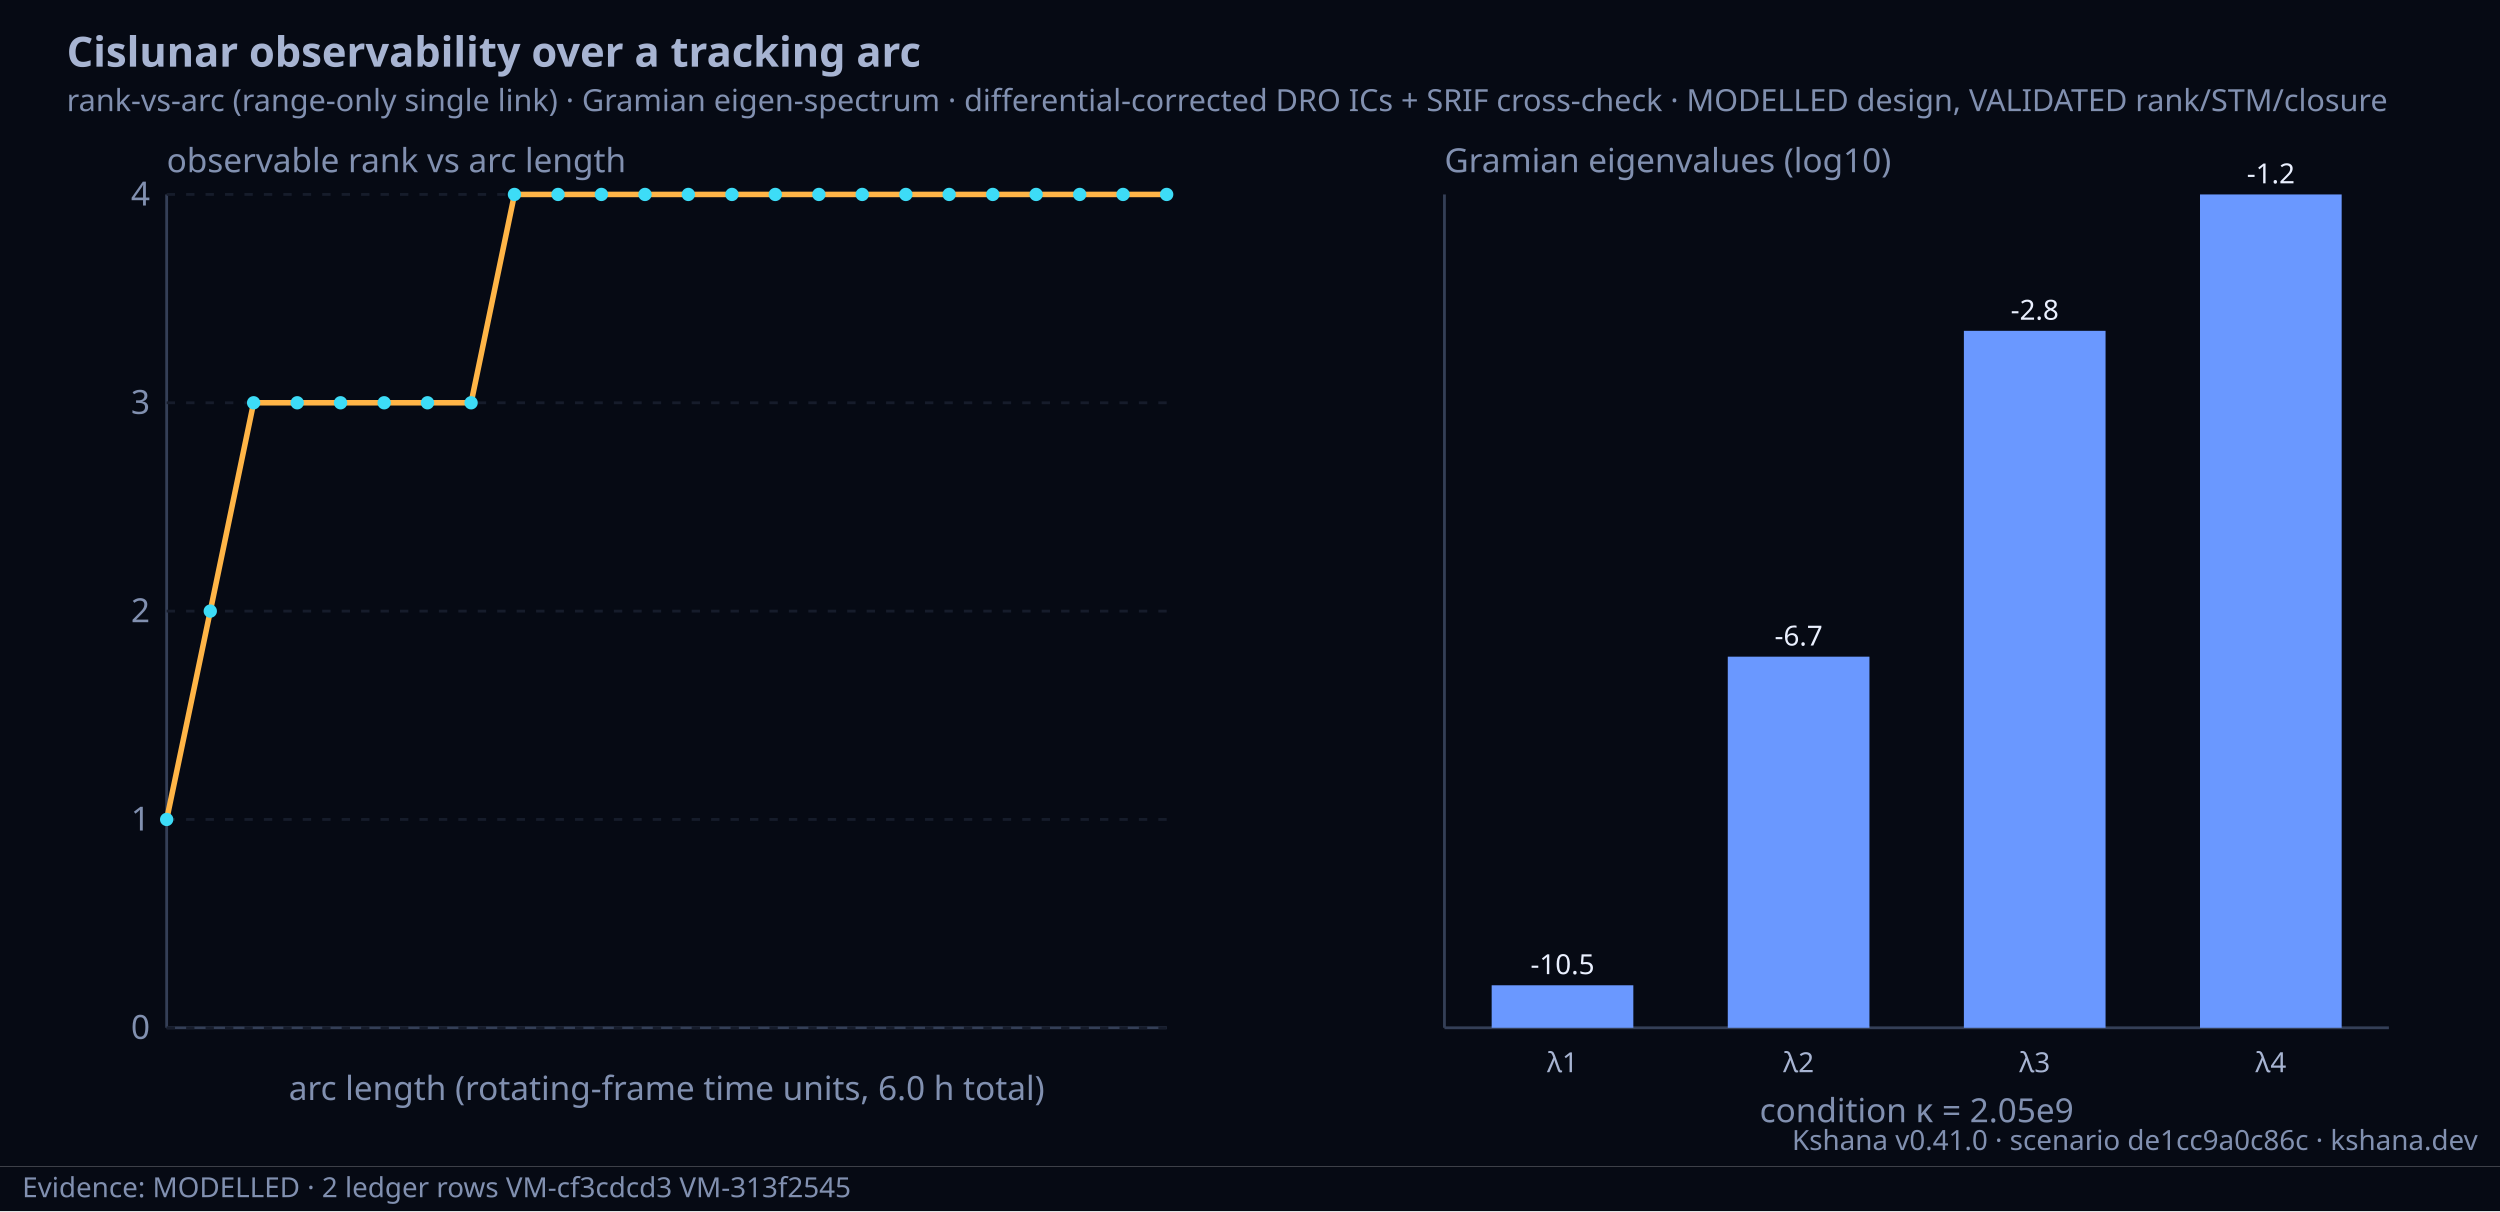
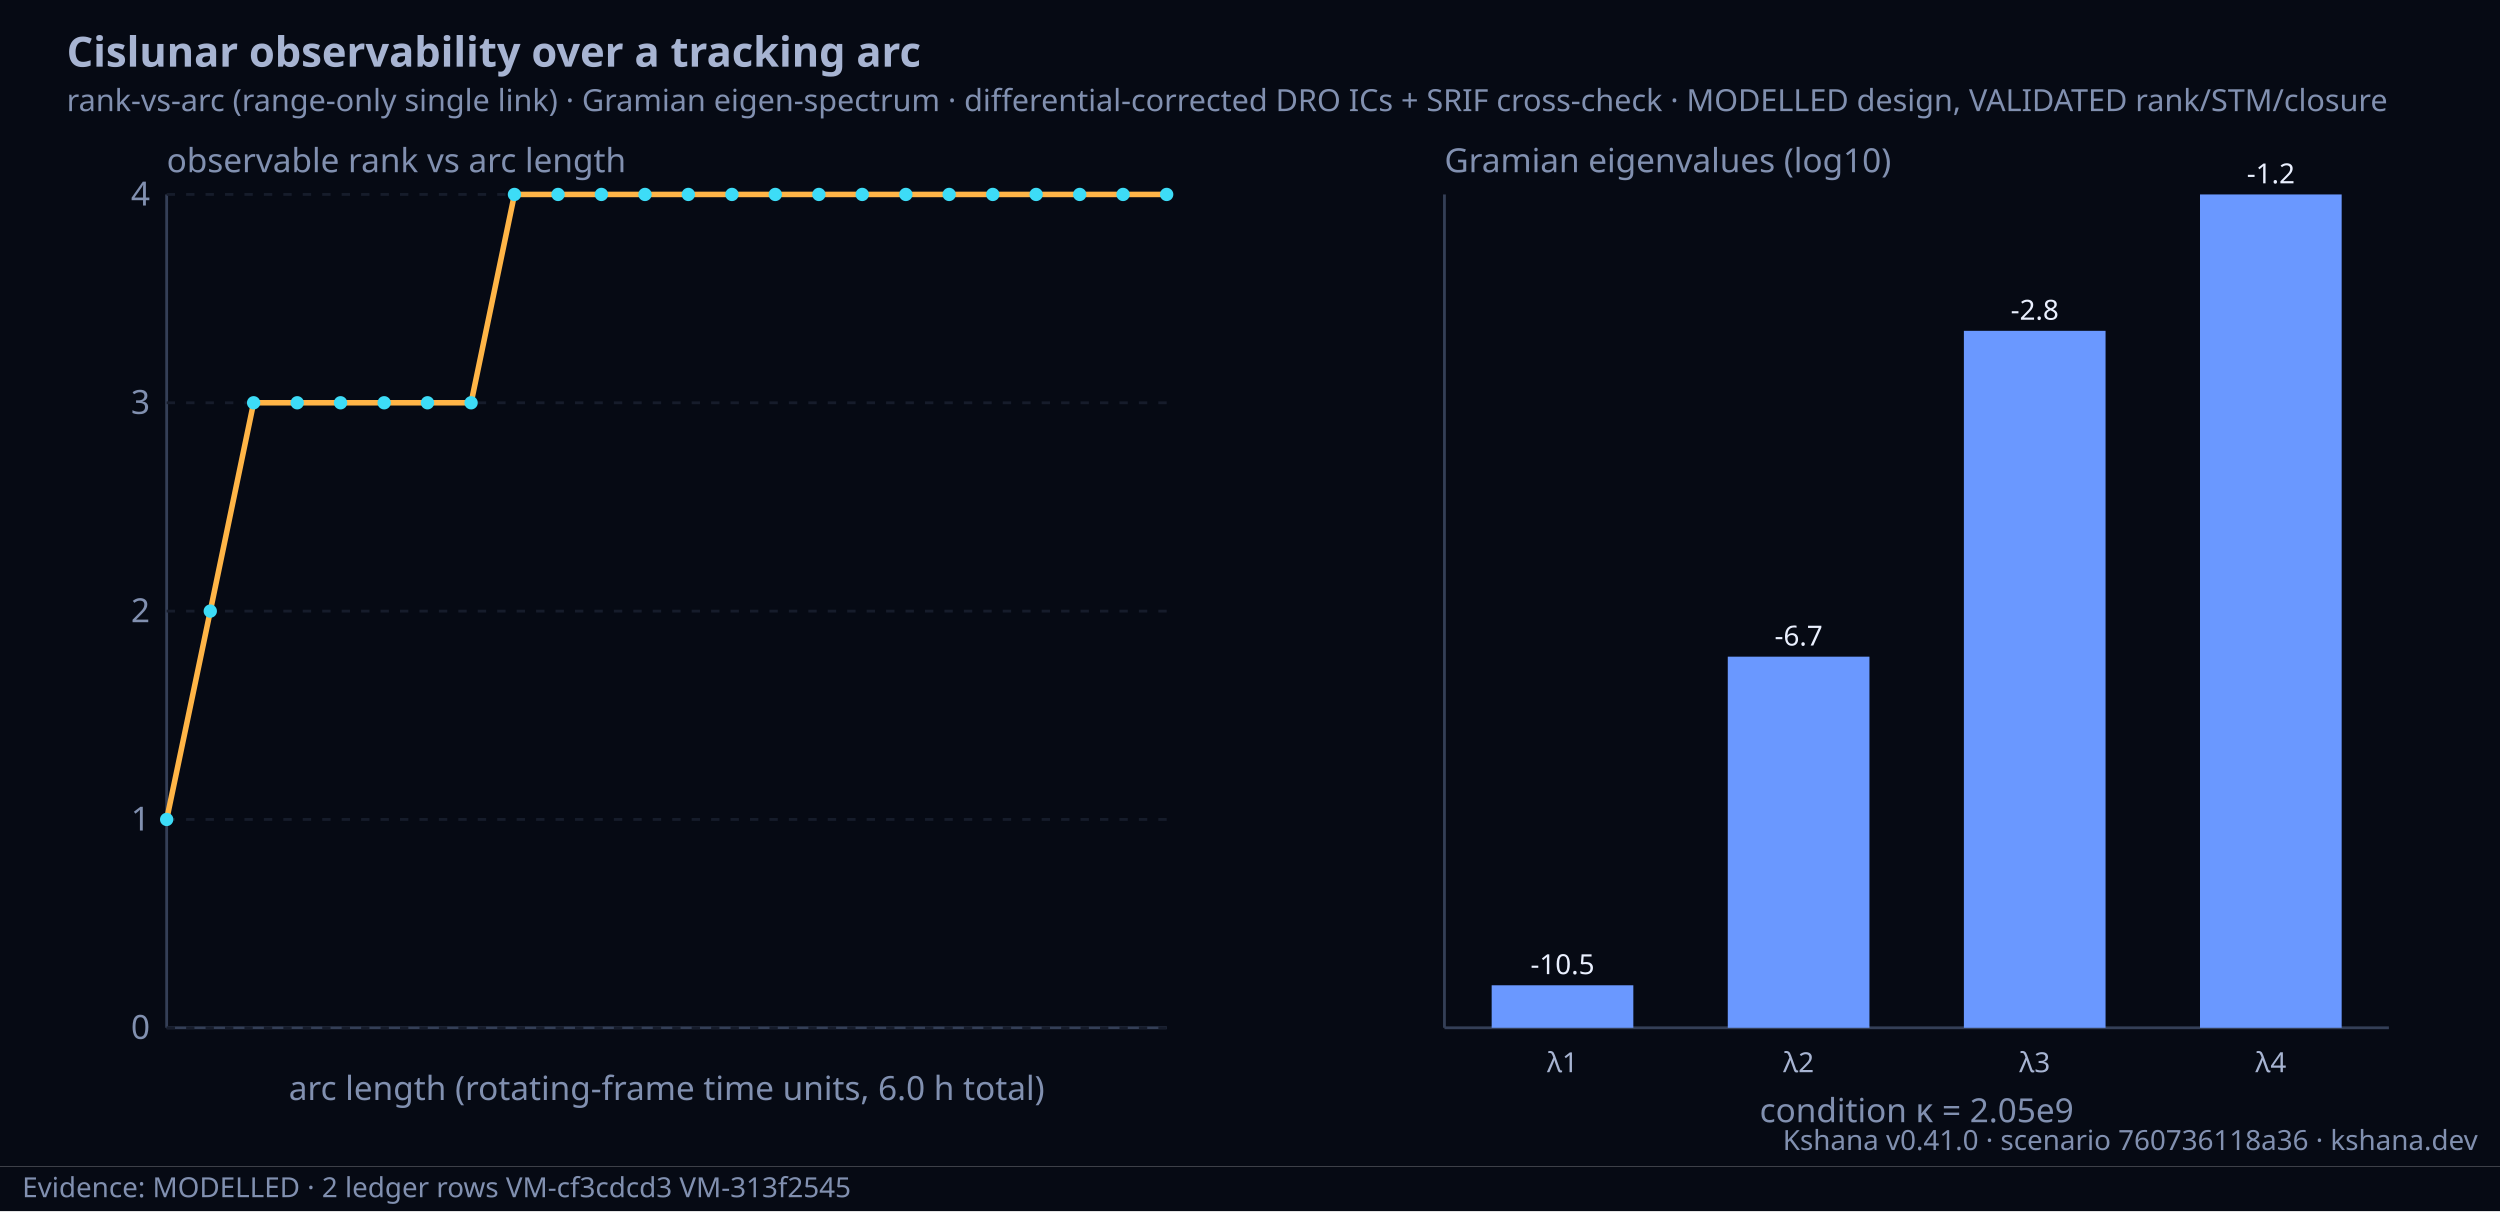
<svg xmlns="http://www.w3.org/2000/svg" width="900" height="436" font-family="Geist, ui-sans-serif, system-ui, sans-serif" font-size="12" fill="#A7B4D2">
  <rect width="900" height="420" fill="#060A14" />
  <text x="24" y="24" font-size="15" font-weight="bold">Cislunar observability over a tracking arc</text>
  <text x="24" y="40" font-size="11" fill="#8190B0">rank-vs-arc (range-only single link) · Gramian eigen-spectrum · differential-corrected DRO ICs + SRIF cross-check · MODELLED design, VALIDATED rank/STM/closure</text>
  <text x="60" y="62" font-size="12" fill="#8190B0">observable rank vs arc length</text>
  <line x1="60" y1="70" x2="60" y2="370" stroke="#343F57" />
  <line x1="60" y1="370" x2="420" y2="370" stroke="#343F57" />
  <line x1="60" y1="370.0" x2="420" y2="370.0" stroke="#161C2B" stroke-dasharray="3 4" />
  <text x="54" y="374.0" text-anchor="end" fill="#8190B0">0</text>
  <line x1="60" y1="295.0" x2="420" y2="295.0" stroke="#161C2B" stroke-dasharray="3 4" />
  <text x="54" y="299.0" text-anchor="end" fill="#8190B0">1</text>
  <line x1="60" y1="220.0" x2="420" y2="220.0" stroke="#161C2B" stroke-dasharray="3 4" />
  <text x="54" y="224.0" text-anchor="end" fill="#8190B0">2</text>
  <line x1="60" y1="145.0" x2="420" y2="145.0" stroke="#161C2B" stroke-dasharray="3 4" />
  <text x="54" y="149.0" text-anchor="end" fill="#8190B0">3</text>
  <line x1="60" y1="70.0" x2="420" y2="70.0" stroke="#161C2B" stroke-dasharray="3 4" />
  <text x="54" y="74.0" text-anchor="end" fill="#8190B0">4</text>
  <polyline fill="none" stroke="#FFB547" stroke-width="2" points="60.0,295.0 75.7,220.0 91.3,145.0 107.0,145.0 122.6,145.0 138.3,145.0 153.9,145.0 169.6,145.0 185.2,70.0 200.9,70.0 216.5,70.0 232.2,70.0 247.8,70.0 263.5,70.0 279.1,70.0 294.8,70.0 310.4,70.0 326.1,70.0 341.7,70.0 357.4,70.0 373.0,70.0 388.7,70.0 404.3,70.0 420.0,70.0" />
  <circle cx="60.0" cy="295.0" r="2.4" fill="#3DDCF7" />
  <circle cx="75.7" cy="220.0" r="2.4" fill="#3DDCF7" />
  <circle cx="91.3" cy="145.0" r="2.4" fill="#3DDCF7" />
  <circle cx="107.0" cy="145.0" r="2.4" fill="#3DDCF7" />
  <circle cx="122.6" cy="145.0" r="2.4" fill="#3DDCF7" />
  <circle cx="138.3" cy="145.0" r="2.4" fill="#3DDCF7" />
  <circle cx="153.9" cy="145.0" r="2.4" fill="#3DDCF7" />
  <circle cx="169.6" cy="145.0" r="2.4" fill="#3DDCF7" />
  <circle cx="185.2" cy="70.0" r="2.4" fill="#3DDCF7" />
  <circle cx="200.9" cy="70.0" r="2.4" fill="#3DDCF7" />
  <circle cx="216.5" cy="70.0" r="2.4" fill="#3DDCF7" />
  <circle cx="232.2" cy="70.0" r="2.4" fill="#3DDCF7" />
  <circle cx="247.8" cy="70.0" r="2.4" fill="#3DDCF7" />
  <circle cx="263.5" cy="70.0" r="2.4" fill="#3DDCF7" />
  <circle cx="279.1" cy="70.0" r="2.4" fill="#3DDCF7" />
  <circle cx="294.8" cy="70.0" r="2.4" fill="#3DDCF7" />
  <circle cx="310.4" cy="70.0" r="2.4" fill="#3DDCF7" />
  <circle cx="326.1" cy="70.0" r="2.4" fill="#3DDCF7" />
  <circle cx="341.7" cy="70.0" r="2.4" fill="#3DDCF7" />
  <circle cx="357.4" cy="70.0" r="2.4" fill="#3DDCF7" />
  <circle cx="373.0" cy="70.0" r="2.4" fill="#3DDCF7" />
  <circle cx="388.7" cy="70.0" r="2.4" fill="#3DDCF7" />
  <circle cx="404.3" cy="70.0" r="2.4" fill="#3DDCF7" />
  <circle cx="420.0" cy="70.0" r="2.4" fill="#3DDCF7" />
  <text x="240" y="396" text-anchor="middle" fill="#8190B0">arc length (rotating-frame time units, 6.0 h total)</text>
  <text x="520" y="62" font-size="12" fill="#8190B0">Gramian eigenvalues (log10)</text>
  <line x1="520" y1="70" x2="520" y2="370" stroke="#343F57" />
  <line x1="520" y1="370" x2="860" y2="370" stroke="#343F57" />
  <rect x="537.0" y="354.7" width="51.0" height="15.3" fill="#6A98FF" />
  <text x="562.5" y="350.7" text-anchor="middle" font-size="10" fill="#EAF0FF">-10.5</text>
  <text x="562.5" y="386.0" text-anchor="middle" font-size="10">λ1</text>
  <rect x="622.0" y="236.4" width="51.0" height="133.6" fill="#6A98FF" />
  <text x="647.5" y="232.4" text-anchor="middle" font-size="10" fill="#EAF0FF">-6.7</text>
  <text x="647.5" y="386.0" text-anchor="middle" font-size="10">λ2</text>
  <rect x="707.0" y="119.1" width="51.0" height="250.9" fill="#6A98FF" />
  <text x="732.5" y="115.1" text-anchor="middle" font-size="10" fill="#EAF0FF">-2.8</text>
  <text x="732.5" y="386.0" text-anchor="middle" font-size="10">λ3</text>
  <rect x="792.0" y="70.0" width="51.0" height="300.0" fill="#6A98FF" />
  <text x="817.5" y="66.0" text-anchor="middle" font-size="10" fill="#EAF0FF">-1.2</text>
  <text x="817.5" y="386.0" text-anchor="middle" font-size="10">λ4</text>
  <text x="690" y="404" text-anchor="middle" fill="#8190B0">condition κ = 2.05e9</text>
-   <text x="892" y="414" text-anchor="end" fill="#8190B0" font-size="10" font-family="Geist, ui-sans-serif, system-ui, sans-serif">Kshana v0.41.0 · scenario de1cc9a0c86c · kshana.dev</text>
+   <text x="892" y="414" text-anchor="end" fill="#8190B0" font-size="10" font-family="Geist, ui-sans-serif, system-ui, sans-serif">Kshana v0.41.0 · scenario 760736118a36 · kshana.dev</text>
  <rect x="0" y="420" width="900" height="16" fill="#060A14" />
  <text x="8" y="431" fill="#8190B0" font-size="10" font-family="Geist, ui-sans-serif, system-ui, sans-serif">Evidence: MODELLED · 2 ledger rows VM-cf3cdcd3 VM-313f2545</text>
</svg>
